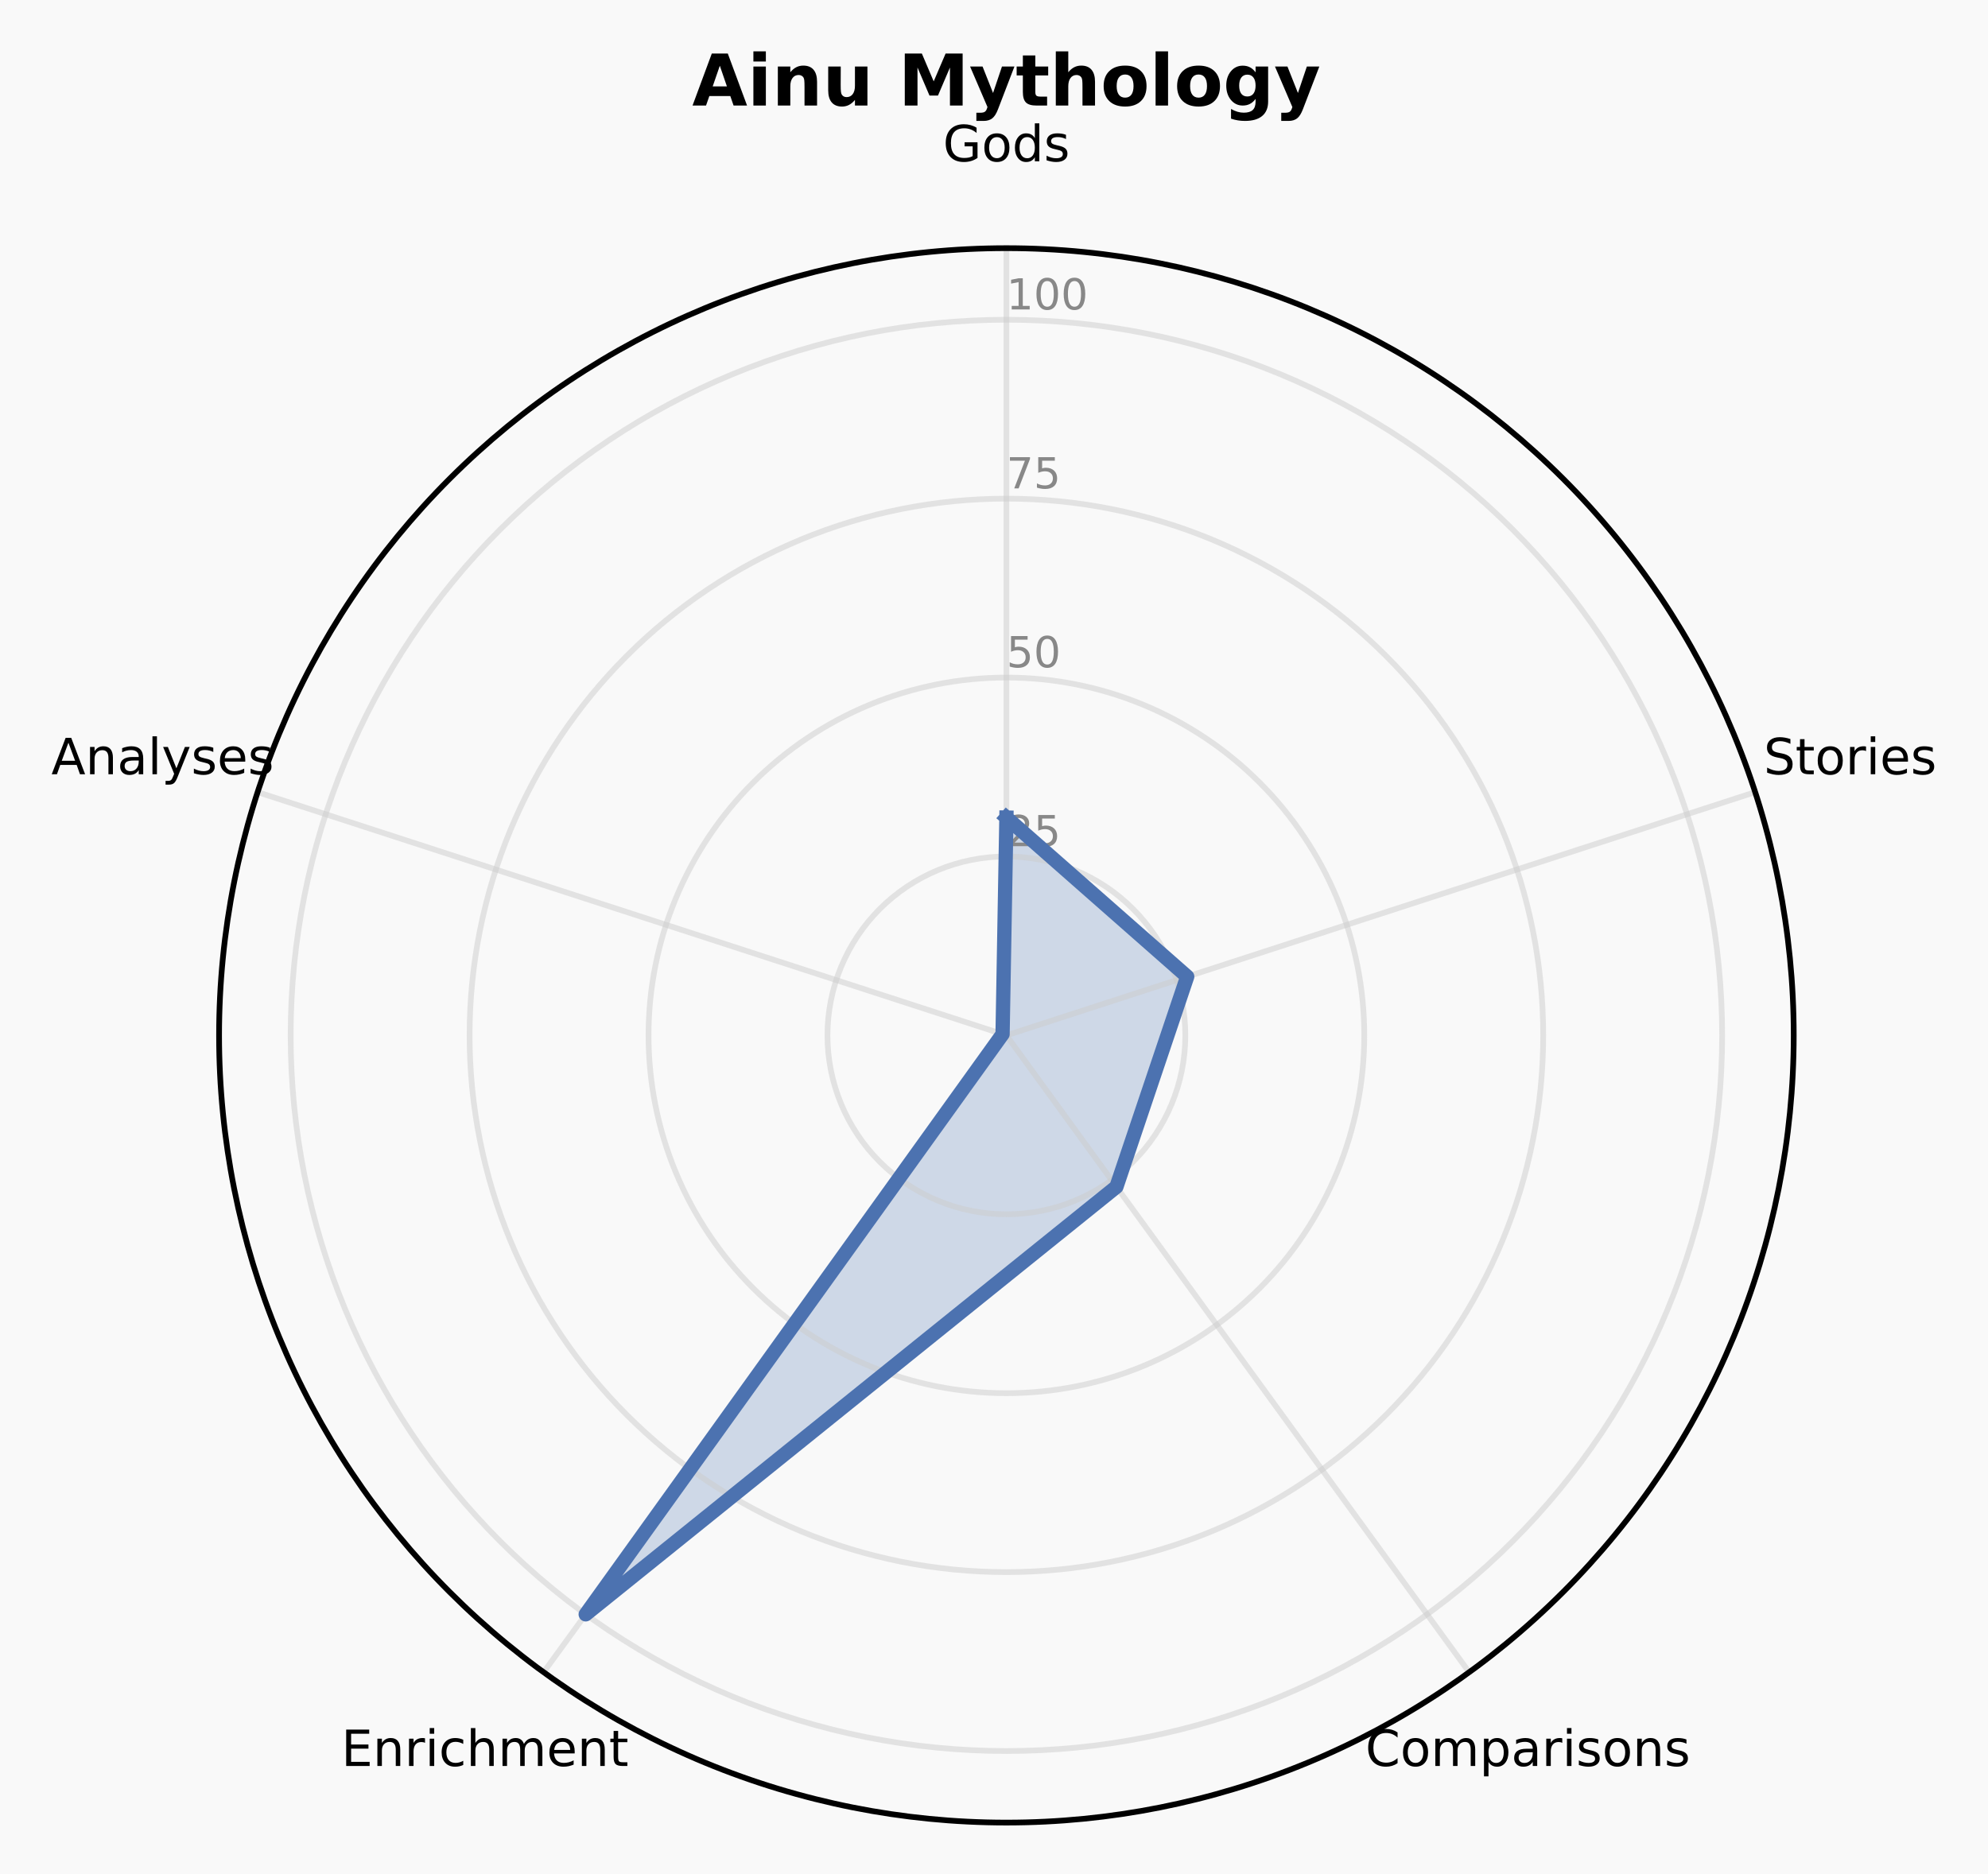
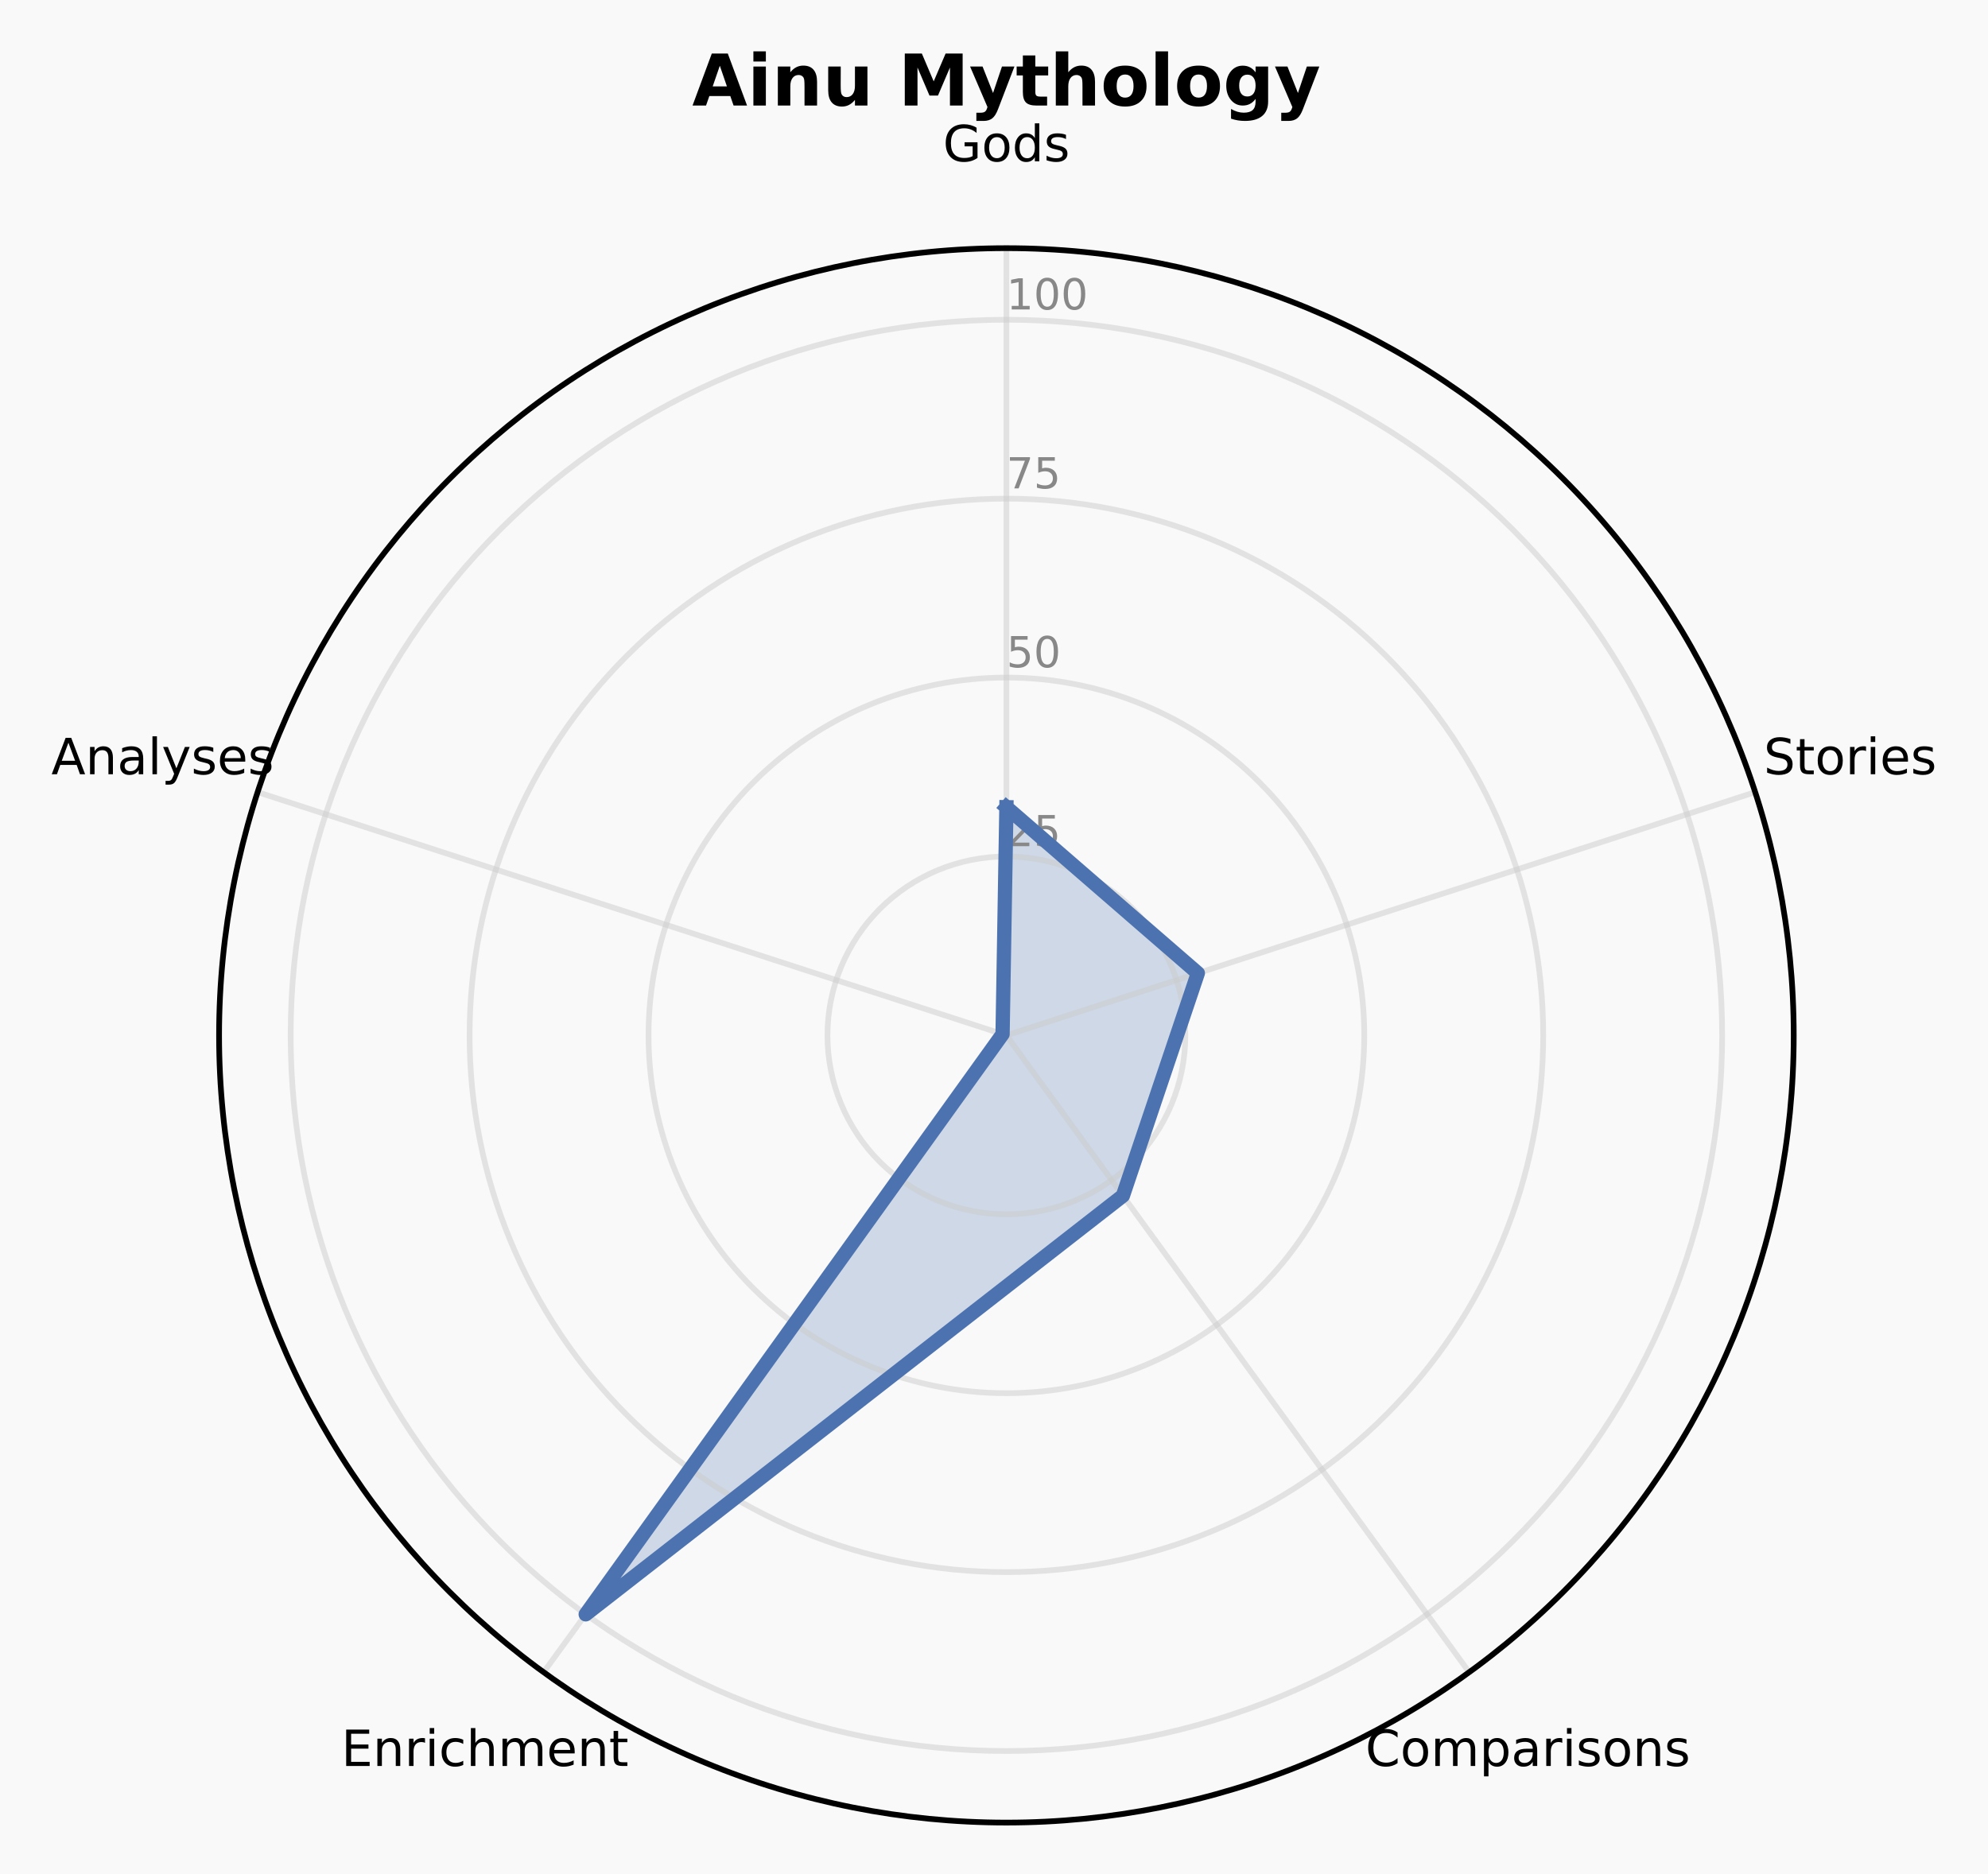
<svg xmlns="http://www.w3.org/2000/svg" xmlns:xlink="http://www.w3.org/1999/xlink" width="278.709pt" height="262.758pt" viewBox="0 0 278.709 262.758" version="1.1">
  <defs>
    <style type="text/css">*{stroke-linejoin: round; stroke-linecap: butt}</style>
  </defs>
  <g id="figure_1">
    <g id="patch_1">
      <path d="M 0 262.758  L 278.709 262.758  L 278.709 0  L 0 0  z " style="fill: #f9f9f9" />
    </g>
    <g id="axes_1">
      <g id="patch_2">
        <path d="M 251.473 145.178  C 251.473 130.683 248.618 116.329 243.071 102.938  C 237.524 89.546 229.393 77.377 219.143 67.128  C 208.894 56.878 196.725 48.748 183.334 43.201  C 169.942 37.654 155.588 34.798 141.093 34.798  C 126.598 34.798 112.244 37.654 98.853 43.201  C 85.461 48.748 73.293 56.878 63.043 67.128  C 52.794 77.377 44.663 89.546 39.116 102.938  C 33.569 116.329 30.714 130.683 30.714 145.178  C 30.714 159.673 33.569 174.027 39.116 187.418  C 44.663 200.81 52.794 212.979 63.043 223.228  C 73.293 233.478 85.461 241.609 98.853 247.155  C 112.244 252.702 126.598 255.558 141.093 255.558  C 155.588 255.558 169.942 252.702 183.334 247.155  C 196.725 241.609 208.894 233.478 219.143 223.228  C 229.393 212.979 237.524 200.81 243.071 187.418  C 248.618 174.027 251.473 159.673 251.473 145.178  M 141.093 145.178  C 141.093 145.178 141.093 145.178 141.093 145.178  C 141.093 145.178 141.093 145.178 141.093 145.178  C 141.093 145.178 141.093 145.178 141.093 145.178  C 141.093 145.178 141.093 145.178 141.093 145.178  C 141.093 145.178 141.093 145.178 141.093 145.178  C 141.093 145.178 141.093 145.178 141.093 145.178  C 141.093 145.178 141.093 145.178 141.093 145.178  C 141.093 145.178 141.093 145.178 141.093 145.178  C 141.093 145.178 141.093 145.178 141.093 145.178  C 141.093 145.178 141.093 145.178 141.093 145.178  C 141.093 145.178 141.093 145.178 141.093 145.178  C 141.093 145.178 141.093 145.178 141.093 145.178  C 141.093 145.178 141.093 145.178 141.093 145.178  C 141.093 145.178 141.093 145.178 141.093 145.178  C 141.093 145.178 141.093 145.178 141.093 145.178  C 141.093 145.178 141.093 145.178 141.093 145.178  z " style="fill: #f9f9f9" />
      </g>
      <g id="patch_3">
-         <path d="M 141.093 114.638  L 166.443 136.941  L 156.519 166.41  L 82.112 226.359  L 140.557 145.004  z " clip-path="url(#p42f09b5371)" style="fill: #4c72b0; opacity: 0.25; stroke: #4c72b0; stroke-linejoin: miter" />
+         <path d="M 141.093 113.184  L 167.934 136.457  L 157.427 167.659  L 82.112 226.359  L 140.557 145.004  z " clip-path="url(#pfd8cf1273a)" style="fill: #4c72b0; opacity: 0.25; stroke: #4c72b0; stroke-linejoin: miter" />
      </g>
      <g id="matplotlib.axis_1">
        <g id="xtick_1">
          <g id="line2d_1">
-             <path d="M 141.093 145.178  L 141.093 34.798  " clip-path="url(#p42f09b5371)" style="fill: none; stroke: #cccccc; stroke-opacity: 0.5; stroke-width: 0.8; stroke-linecap: square" />
+             <path d="M 141.093 145.178  L 141.093 34.798  " clip-path="url(#pfd8cf1273a)" style="fill: none; stroke: #cccccc; stroke-opacity: 0.5; stroke-width: 0.8; stroke-linecap: square" />
          </g>
          <g id="text_1">
            <g transform="translate(132.1945 22.61707) scale(0.07 -0.07)">
              <defs>
                <path id="DejaVuSans-2a" d="M 3809 666  L 3809 1919  L 2778 1919  L 2778 2438  L 4434 2438  L 4434 434  Q 4069 175 3628 42  Q 3188 -91 2688 -91  Q 1594 -91 976 548  Q 359 1188 359 2328  Q 359 3472 976 4111  Q 1594 4750 2688 4750  Q 3144 4750 3555 4637  Q 3966 4525 4313 4306  L 4313 3634  Q 3963 3931 3569 4081  Q 3175 4231 2741 4231  Q 1884 4231 1454 3753  Q 1025 3275 1025 2328  Q 1025 1384 1454 906  Q 1884 428 2741 428  Q 3075 428 3337 486  Q 3600 544 3809 666  z " transform="scale(0.015625)" />
                <path id="DejaVuSans-52" d="M 1959 3097  Q 1497 3097 1228 2736  Q 959 2375 959 1747  Q 959 1119 1226 758  Q 1494 397 1959 397  Q 2419 397 2687 759  Q 2956 1122 2956 1747  Q 2956 2369 2687 2733  Q 2419 3097 1959 3097  z M 1959 3584  Q 2709 3584 3137 3096  Q 3566 2609 3566 1747  Q 3566 888 3137 398  Q 2709 -91 1959 -91  Q 1206 -91 779 398  Q 353 888 353 1747  Q 353 2609 779 3096  Q 1206 3584 1959 3584  z " transform="scale(0.015625)" />
                <path id="DejaVuSans-47" d="M 2906 2969  L 2906 4863  L 3481 4863  L 3481 0  L 2906 0  L 2906 525  Q 2725 213 2448 61  Q 2172 -91 1784 -91  Q 1150 -91 751 415  Q 353 922 353 1747  Q 353 2572 751 3078  Q 1150 3584 1784 3584  Q 2172 3584 2448 3432  Q 2725 3281 2906 2969  z M 947 1747  Q 947 1113 1208 752  Q 1469 391 1925 391  Q 2381 391 2643 752  Q 2906 1113 2906 1747  Q 2906 2381 2643 2742  Q 2381 3103 1925 3103  Q 1469 3103 1208 2742  Q 947 2381 947 1747  z " transform="scale(0.015625)" />
                <path id="DejaVuSans-56" d="M 2834 3397  L 2834 2853  Q 2591 2978 2328 3040  Q 2066 3103 1784 3103  Q 1356 3103 1142 2972  Q 928 2841 928 2578  Q 928 2378 1081 2264  Q 1234 2150 1697 2047  L 1894 2003  Q 2506 1872 2764 1633  Q 3022 1394 3022 966  Q 3022 478 2636 193  Q 2250 -91 1575 -91  Q 1294 -91 989 -36  Q 684 19 347 128  L 347 722  Q 666 556 975 473  Q 1284 391 1588 391  Q 1994 391 2212 530  Q 2431 669 2431 922  Q 2431 1156 2273 1281  Q 2116 1406 1581 1522  L 1381 1569  Q 847 1681 609 1914  Q 372 2147 372 2553  Q 372 3047 722 3315  Q 1072 3584 1716 3584  Q 2034 3584 2315 3537  Q 2597 3491 2834 3397  z " transform="scale(0.015625)" />
              </defs>
              <use xlink:href="#DejaVuSans-2a" />
              <use xlink:href="#DejaVuSans-52" transform="translate(77.48438 0)" />
              <use xlink:href="#DejaVuSans-47" transform="translate(138.6719 0)" />
              <use xlink:href="#DejaVuSans-56" transform="translate(202.1562 0)" />
            </g>
          </g>
        </g>
        <g id="xtick_2">
          <g id="line2d_2">
-             <path d="M 141.093 145.178  L 246.07 111.069  " clip-path="url(#p42f09b5371)" style="fill: none; stroke: #cccccc; stroke-opacity: 0.5; stroke-width: 0.8; stroke-linecap: square" />
+             <path d="M 141.093 145.178  L 246.07 111.069  " clip-path="url(#pfd8cf1273a)" style="fill: none; stroke: #cccccc; stroke-opacity: 0.5; stroke-width: 0.8; stroke-linecap: square" />
          </g>
          <g id="text_2">
            <g transform="translate(247.2616 108.5613) scale(0.07 -0.07)">
              <defs>
                <path id="DejaVuSans-36" d="M 3425 4513  L 3425 3897  Q 3066 4069 2747 4153  Q 2428 4238 2131 4238  Q 1616 4238 1336 4038  Q 1056 3838 1056 3469  Q 1056 3159 1242 3001  Q 1428 2844 1947 2747  L 2328 2669  Q 3034 2534 3370 2195  Q 3706 1856 3706 1288  Q 3706 609 3251 259  Q 2797 -91 1919 -91  Q 1588 -91 1214 -16  Q 841 59 441 206  L 441 856  Q 825 641 1194 531  Q 1563 422 1919 422  Q 2459 422 2753 634  Q 3047 847 3047 1241  Q 3047 1584 2836 1778  Q 2625 1972 2144 2069  L 1759 2144  Q 1053 2284 737 2584  Q 422 2884 422 3419  Q 422 4038 858 4394  Q 1294 4750 2059 4750  Q 2388 4750 2728 4690  Q 3069 4631 3425 4513  z " transform="scale(0.015625)" />
                <path id="DejaVuSans-57" d="M 1172 4494  L 1172 3500  L 2356 3500  L 2356 3053  L 1172 3053  L 1172 1153  Q 1172 725 1289 603  Q 1406 481 1766 481  L 2356 481  L 2356 0  L 1766 0  Q 1100 0 847 248  Q 594 497 594 1153  L 594 3053  L 172 3053  L 172 3500  L 594 3500  L 594 4494  L 1172 4494  z " transform="scale(0.015625)" />
                <path id="DejaVuSans-55" d="M 2631 2963  Q 2534 3019 2420 3045  Q 2306 3072 2169 3072  Q 1681 3072 1420 2755  Q 1159 2438 1159 1844  L 1159 0  L 581 0  L 581 3500  L 1159 3500  L 1159 2956  Q 1341 3275 1631 3429  Q 1922 3584 2338 3584  Q 2397 3584 2469 3576  Q 2541 3569 2628 3553  L 2631 2963  z " transform="scale(0.015625)" />
                <path id="DejaVuSans-4c" d="M 603 3500  L 1178 3500  L 1178 0  L 603 0  L 603 3500  z M 603 4863  L 1178 4863  L 1178 4134  L 603 4134  L 603 4863  z " transform="scale(0.015625)" />
                <path id="DejaVuSans-48" d="M 3597 1894  L 3597 1613  L 953 1613  Q 991 1019 1311 708  Q 1631 397 2203 397  Q 2534 397 2845 478  Q 3156 559 3463 722  L 3463 178  Q 3153 47 2828 -22  Q 2503 -91 2169 -91  Q 1331 -91 842 396  Q 353 884 353 1716  Q 353 2575 817 3079  Q 1281 3584 2069 3584  Q 2775 3584 3186 3129  Q 3597 2675 3597 1894  z M 3022 2063  Q 3016 2534 2758 2815  Q 2500 3097 2075 3097  Q 1594 3097 1305 2825  Q 1016 2553 972 2059  L 3022 2063  z " transform="scale(0.015625)" />
              </defs>
              <use xlink:href="#DejaVuSans-36" />
              <use xlink:href="#DejaVuSans-57" transform="translate(63.48438 0)" />
              <use xlink:href="#DejaVuSans-52" transform="translate(102.6875 0)" />
              <use xlink:href="#DejaVuSans-55" transform="translate(163.875 0)" />
              <use xlink:href="#DejaVuSans-4c" transform="translate(204.9844 0)" />
              <use xlink:href="#DejaVuSans-48" transform="translate(232.7656 0)" />
              <use xlink:href="#DejaVuSans-56" transform="translate(294.2969 0)" />
            </g>
          </g>
        </g>
        <g id="xtick_3">
          <g id="line2d_3">
-             <path d="M 141.093 145.178  L 205.973 234.477  " clip-path="url(#p42f09b5371)" style="fill: none; stroke: #cccccc; stroke-opacity: 0.5; stroke-width: 0.8; stroke-linecap: square" />
+             <path d="M 141.093 145.178  L 205.973 234.477  " clip-path="url(#pfd8cf1273a)" style="fill: none; stroke: #cccccc; stroke-opacity: 0.5; stroke-width: 0.8; stroke-linecap: square" />
          </g>
          <g id="text_3">
            <g transform="translate(191.4228 247.6219) scale(0.07 -0.07)">
              <defs>
                <path id="DejaVuSans-26" d="M 4122 4306  L 4122 3641  Q 3803 3938 3442 4084  Q 3081 4231 2675 4231  Q 1875 4231 1450 3742  Q 1025 3253 1025 2328  Q 1025 1406 1450 917  Q 1875 428 2675 428  Q 3081 428 3442 575  Q 3803 722 4122 1019  L 4122 359  Q 3791 134 3420 21  Q 3050 -91 2638 -91  Q 1578 -91 968 557  Q 359 1206 359 2328  Q 359 3453 968 4101  Q 1578 4750 2638 4750  Q 3056 4750 3426 4639  Q 3797 4528 4122 4306  z " transform="scale(0.015625)" />
                <path id="DejaVuSans-50" d="M 3328 2828  Q 3544 3216 3844 3400  Q 4144 3584 4550 3584  Q 5097 3584 5394 3201  Q 5691 2819 5691 2113  L 5691 0  L 5113 0  L 5113 2094  Q 5113 2597 4934 2840  Q 4756 3084 4391 3084  Q 3944 3084 3684 2787  Q 3425 2491 3425 1978  L 3425 0  L 2847 0  L 2847 2094  Q 2847 2600 2669 2842  Q 2491 3084 2119 3084  Q 1678 3084 1418 2786  Q 1159 2488 1159 1978  L 1159 0  L 581 0  L 581 3500  L 1159 3500  L 1159 2956  Q 1356 3278 1631 3431  Q 1906 3584 2284 3584  Q 2666 3584 2933 3390  Q 3200 3197 3328 2828  z " transform="scale(0.015625)" />
                <path id="DejaVuSans-53" d="M 1159 525  L 1159 -1331  L 581 -1331  L 581 3500  L 1159 3500  L 1159 2969  Q 1341 3281 1617 3432  Q 1894 3584 2278 3584  Q 2916 3584 3314 3078  Q 3713 2572 3713 1747  Q 3713 922 3314 415  Q 2916 -91 2278 -91  Q 1894 -91 1617 61  Q 1341 213 1159 525  z M 3116 1747  Q 3116 2381 2855 2742  Q 2594 3103 2138 3103  Q 1681 3103 1420 2742  Q 1159 2381 1159 1747  Q 1159 1113 1420 752  Q 1681 391 2138 391  Q 2594 391 2855 752  Q 3116 1113 3116 1747  z " transform="scale(0.015625)" />
                <path id="DejaVuSans-44" d="M 2194 1759  Q 1497 1759 1228 1600  Q 959 1441 959 1056  Q 959 750 1161 570  Q 1363 391 1709 391  Q 2188 391 2477 730  Q 2766 1069 2766 1631  L 2766 1759  L 2194 1759  z M 3341 1997  L 3341 0  L 2766 0  L 2766 531  Q 2569 213 2275 61  Q 1981 -91 1556 -91  Q 1019 -91 701 211  Q 384 513 384 1019  Q 384 1609 779 1909  Q 1175 2209 1959 2209  L 2766 2209  L 2766 2266  Q 2766 2663 2505 2880  Q 2244 3097 1772 3097  Q 1472 3097 1187 3025  Q 903 2953 641 2809  L 641 3341  Q 956 3463 1253 3523  Q 1550 3584 1831 3584  Q 2591 3584 2966 3190  Q 3341 2797 3341 1997  z " transform="scale(0.015625)" />
                <path id="DejaVuSans-51" d="M 3513 2113  L 3513 0  L 2938 0  L 2938 2094  Q 2938 2591 2744 2837  Q 2550 3084 2163 3084  Q 1697 3084 1428 2787  Q 1159 2491 1159 1978  L 1159 0  L 581 0  L 581 3500  L 1159 3500  L 1159 2956  Q 1366 3272 1645 3428  Q 1925 3584 2291 3584  Q 2894 3584 3203 3211  Q 3513 2838 3513 2113  z " transform="scale(0.015625)" />
              </defs>
              <use xlink:href="#DejaVuSans-26" />
              <use xlink:href="#DejaVuSans-52" transform="translate(69.82812 0)" />
              <use xlink:href="#DejaVuSans-50" transform="translate(131.0156 0)" />
              <use xlink:href="#DejaVuSans-53" transform="translate(228.4219 0)" />
              <use xlink:href="#DejaVuSans-44" transform="translate(291.9062 0)" />
              <use xlink:href="#DejaVuSans-55" transform="translate(353.1875 0)" />
              <use xlink:href="#DejaVuSans-4c" transform="translate(394.2969 0)" />
              <use xlink:href="#DejaVuSans-56" transform="translate(422.0781 0)" />
              <use xlink:href="#DejaVuSans-52" transform="translate(474.1719 0)" />
              <use xlink:href="#DejaVuSans-51" transform="translate(535.3594 0)" />
              <use xlink:href="#DejaVuSans-56" transform="translate(598.7344 0)" />
            </g>
          </g>
        </g>
        <g id="xtick_4">
          <g id="line2d_4">
-             <path d="M 141.093 145.178  L 76.214 234.477  " clip-path="url(#p42f09b5371)" style="fill: none; stroke: #cccccc; stroke-opacity: 0.5; stroke-width: 0.8; stroke-linecap: square" />
+             <path d="M 141.093 145.178  L 76.214 234.477  " clip-path="url(#pfd8cf1273a)" style="fill: none; stroke: #cccccc; stroke-opacity: 0.5; stroke-width: 0.8; stroke-linecap: square" />
          </g>
          <g id="text_4">
            <g transform="translate(47.8483 247.6219) scale(0.07 -0.07)">
              <defs>
                <path id="DejaVuSans-28" d="M 628 4666  L 3578 4666  L 3578 4134  L 1259 4134  L 1259 2753  L 3481 2753  L 3481 2222  L 1259 2222  L 1259 531  L 3634 531  L 3634 0  L 628 0  L 628 4666  z " transform="scale(0.015625)" />
                <path id="DejaVuSans-46" d="M 3122 3366  L 3122 2828  Q 2878 2963 2633 3030  Q 2388 3097 2138 3097  Q 1578 3097 1268 2742  Q 959 2388 959 1747  Q 959 1106 1268 751  Q 1578 397 2138 397  Q 2388 397 2633 464  Q 2878 531 3122 666  L 3122 134  Q 2881 22 2623 -34  Q 2366 -91 2075 -91  Q 1284 -91 818 406  Q 353 903 353 1747  Q 353 2603 823 3093  Q 1294 3584 2113 3584  Q 2378 3584 2631 3529  Q 2884 3475 3122 3366  z " transform="scale(0.015625)" />
                <path id="DejaVuSans-4b" d="M 3513 2113  L 3513 0  L 2938 0  L 2938 2094  Q 2938 2591 2744 2837  Q 2550 3084 2163 3084  Q 1697 3084 1428 2787  Q 1159 2491 1159 1978  L 1159 0  L 581 0  L 581 4863  L 1159 4863  L 1159 2956  Q 1366 3272 1645 3428  Q 1925 3584 2291 3584  Q 2894 3584 3203 3211  Q 3513 2838 3513 2113  z " transform="scale(0.015625)" />
              </defs>
              <use xlink:href="#DejaVuSans-28" />
              <use xlink:href="#DejaVuSans-51" transform="translate(63.1875 0)" />
              <use xlink:href="#DejaVuSans-55" transform="translate(126.5625 0)" />
              <use xlink:href="#DejaVuSans-4c" transform="translate(167.6719 0)" />
              <use xlink:href="#DejaVuSans-46" transform="translate(195.4531 0)" />
              <use xlink:href="#DejaVuSans-4b" transform="translate(250.4375 0)" />
              <use xlink:href="#DejaVuSans-50" transform="translate(313.8125 0)" />
              <use xlink:href="#DejaVuSans-48" transform="translate(411.2188 0)" />
              <use xlink:href="#DejaVuSans-51" transform="translate(472.75 0)" />
              <use xlink:href="#DejaVuSans-57" transform="translate(536.125 0)" />
            </g>
          </g>
        </g>
        <g id="xtick_5">
          <g id="line2d_5">
-             <path d="M 141.093 145.178  L 36.116 111.069  " clip-path="url(#p42f09b5371)" style="fill: none; stroke: #cccccc; stroke-opacity: 0.5; stroke-width: 0.8; stroke-linecap: square" />
+             <path d="M 141.093 145.178  L 36.116 111.069  " clip-path="url(#pfd8cf1273a)" style="fill: none; stroke: #cccccc; stroke-opacity: 0.5; stroke-width: 0.8; stroke-linecap: square" />
          </g>
          <g id="text_5">
            <g transform="translate(7.2 108.5613) scale(0.07 -0.07)">
              <defs>
                <path id="DejaVuSans-24" d="M 2188 4044  L 1331 1722  L 3047 1722  L 2188 4044  z M 1831 4666  L 2547 4666  L 4325 0  L 3669 0  L 3244 1197  L 1141 1197  L 716 0  L 50 0  L 1831 4666  z " transform="scale(0.015625)" />
                <path id="DejaVuSans-4f" d="M 603 4863  L 1178 4863  L 1178 0  L 603 0  L 603 4863  z " transform="scale(0.015625)" />
                <path id="DejaVuSans-5c" d="M 2059 -325  Q 1816 -950 1584 -1140  Q 1353 -1331 966 -1331  L 506 -1331  L 506 -850  L 844 -850  Q 1081 -850 1212 -737  Q 1344 -625 1503 -206  L 1606 56  L 191 3500  L 800 3500  L 1894 763  L 2988 3500  L 3597 3500  L 2059 -325  z " transform="scale(0.015625)" />
              </defs>
              <use xlink:href="#DejaVuSans-24" />
              <use xlink:href="#DejaVuSans-51" transform="translate(68.40625 0)" />
              <use xlink:href="#DejaVuSans-44" transform="translate(131.7812 0)" />
              <use xlink:href="#DejaVuSans-4f" transform="translate(193.0625 0)" />
              <use xlink:href="#DejaVuSans-5c" transform="translate(220.8438 0)" />
              <use xlink:href="#DejaVuSans-56" transform="translate(280.0312 0)" />
              <use xlink:href="#DejaVuSans-48" transform="translate(332.125 0)" />
              <use xlink:href="#DejaVuSans-56" transform="translate(393.6562 0)" />
            </g>
          </g>
        </g>
      </g>
      <g id="matplotlib.axis_2">
        <g id="ytick_1">
          <g id="line2d_6">
-             <path d="M 141.093 120.092  C 144.388 120.092 147.65 120.741 150.693 122.001  C 153.737 123.262 156.503 125.11 158.832 127.439  C 161.161 129.769 163.009 132.534 164.27 135.578  C 165.531 138.621 166.18 141.884 166.18 145.178  C 166.18 148.472 165.531 151.735 164.27 154.778  C 163.009 157.822 161.161 160.587 158.832 162.917  C 156.503 165.246 153.737 167.094 150.693 168.355  C 147.65 169.615 144.388 170.264 141.093 170.264  C 137.799 170.264 134.537 169.615 131.493 168.355  C 128.45 167.094 125.684 165.246 123.355 162.917  C 121.025 160.587 119.177 157.822 117.917 154.778  C 116.656 151.735 116.007 148.472 116.007 145.178  C 116.007 141.884 116.656 138.621 117.917 135.578  C 119.177 132.534 121.025 129.769 123.355 127.439  C 125.684 125.11 128.45 123.262 131.493 122.001  C 134.537 120.741 137.799 120.092 141.093 120.092  " clip-path="url(#p42f09b5371)" style="fill: none; stroke: #cccccc; stroke-opacity: 0.5; stroke-width: 0.8; stroke-linecap: square" />
+             <path d="M 141.093 120.092  C 144.388 120.092 147.65 120.741 150.693 122.001  C 153.737 123.262 156.503 125.11 158.832 127.439  C 161.161 129.769 163.009 132.534 164.27 135.578  C 165.531 138.621 166.18 141.884 166.18 145.178  C 166.18 148.472 165.531 151.735 164.27 154.778  C 163.009 157.822 161.161 160.587 158.832 162.917  C 156.503 165.246 153.737 167.094 150.693 168.355  C 147.65 169.615 144.388 170.264 141.093 170.264  C 137.799 170.264 134.537 169.615 131.493 168.355  C 128.45 167.094 125.684 165.246 123.355 162.917  C 121.025 160.587 119.177 157.822 117.917 154.778  C 116.656 151.735 116.007 148.472 116.007 145.178  C 116.007 141.884 116.656 138.621 117.917 135.578  C 119.177 132.534 121.025 129.769 123.355 127.439  C 125.684 125.11 128.45 123.262 131.493 122.001  C 134.537 120.741 137.799 120.092 141.093 120.092  " clip-path="url(#pfd8cf1273a)" style="fill: none; stroke: #cccccc; stroke-opacity: 0.5; stroke-width: 0.8; stroke-linecap: square" />
          </g>
          <g id="text_6">
            <g style="fill: #888888" transform="translate(141.0933 118.6504) scale(0.06 -0.06)">
              <defs>
                <path id="DejaVuSans-15" d="M 1228 531  L 3431 531  L 3431 0  L 469 0  L 469 531  Q 828 903 1448 1529  Q 2069 2156 2228 2338  Q 2531 2678 2651 2914  Q 2772 3150 2772 3378  Q 2772 3750 2511 3984  Q 2250 4219 1831 4219  Q 1534 4219 1204 4116  Q 875 4013 500 3803  L 500 4441  Q 881 4594 1212 4672  Q 1544 4750 1819 4750  Q 2544 4750 2975 4387  Q 3406 4025 3406 3419  Q 3406 3131 3298 2873  Q 3191 2616 2906 2266  Q 2828 2175 2409 1742  Q 1991 1309 1228 531  z " transform="scale(0.015625)" />
                <path id="DejaVuSans-18" d="M 691 4666  L 3169 4666  L 3169 4134  L 1269 4134  L 1269 2991  Q 1406 3038 1543 3061  Q 1681 3084 1819 3084  Q 2600 3084 3056 2656  Q 3513 2228 3513 1497  Q 3513 744 3044 326  Q 2575 -91 1722 -91  Q 1428 -91 1123 -41  Q 819 9 494 109  L 494 744  Q 775 591 1075 516  Q 1375 441 1709 441  Q 2250 441 2565 725  Q 2881 1009 2881 1497  Q 2881 1984 2565 2268  Q 2250 2553 1709 2553  Q 1456 2553 1204 2497  Q 953 2441 691 2322  L 691 4666  z " transform="scale(0.015625)" />
              </defs>
              <use xlink:href="#DejaVuSans-15" />
              <use xlink:href="#DejaVuSans-18" transform="translate(63.625 0)" />
            </g>
          </g>
        </g>
        <g id="ytick_2">
          <g id="line2d_7">
-             <path d="M 141.093 95.005  C 147.682 95.005 154.206 96.303 160.293 98.825  C 166.381 101.346 171.912 105.042 176.571 109.701  C 181.229 114.36 184.925 119.891 187.447 125.978  C 189.968 132.065 191.266 138.589 191.266 145.178  C 191.266 151.767 189.968 158.291 187.447 164.378  C 184.925 170.465 181.229 175.997 176.571 180.655  C 171.912 185.314 166.381 189.01 160.293 191.531  C 154.206 194.053 147.682 195.351 141.093 195.351  C 134.505 195.351 127.98 194.053 121.893 191.531  C 115.806 189.01 110.275 185.314 105.616 180.655  C 100.957 175.997 97.261 170.465 94.74 164.378  C 92.219 158.291 90.921 151.767 90.921 145.178  C 90.921 138.589 92.219 132.065 94.74 125.978  C 97.261 119.891 100.957 114.36 105.616 109.701  C 110.275 105.042 115.806 101.346 121.893 98.825  C 127.98 96.303 134.505 95.005 141.093 95.005  " clip-path="url(#p42f09b5371)" style="fill: none; stroke: #cccccc; stroke-opacity: 0.5; stroke-width: 0.8; stroke-linecap: square" />
+             <path d="M 141.093 95.005  C 147.682 95.005 154.206 96.303 160.293 98.825  C 166.381 101.346 171.912 105.042 176.571 109.701  C 181.229 114.36 184.925 119.891 187.447 125.978  C 189.968 132.065 191.266 138.589 191.266 145.178  C 191.266 151.767 189.968 158.291 187.447 164.378  C 184.925 170.465 181.229 175.997 176.571 180.655  C 171.912 185.314 166.381 189.01 160.293 191.531  C 154.206 194.053 147.682 195.351 141.093 195.351  C 134.505 195.351 127.98 194.053 121.893 191.531  C 115.806 189.01 110.275 185.314 105.616 180.655  C 100.957 175.997 97.261 170.465 94.74 164.378  C 92.219 158.291 90.921 151.767 90.921 145.178  C 90.921 138.589 92.219 132.065 94.74 125.978  C 97.261 119.891 100.957 114.36 105.616 109.701  C 110.275 105.042 115.806 101.346 121.893 98.825  C 127.98 96.303 134.505 95.005 141.093 95.005  " clip-path="url(#pfd8cf1273a)" style="fill: none; stroke: #cccccc; stroke-opacity: 0.5; stroke-width: 0.8; stroke-linecap: square" />
          </g>
          <g id="text_7">
            <g style="fill: #888888" transform="translate(141.0933 93.56408) scale(0.06 -0.06)">
              <defs>
                <path id="DejaVuSans-13" d="M 2034 4250  Q 1547 4250 1301 3770  Q 1056 3291 1056 2328  Q 1056 1369 1301 889  Q 1547 409 2034 409  Q 2525 409 2770 889  Q 3016 1369 3016 2328  Q 3016 3291 2770 3770  Q 2525 4250 2034 4250  z M 2034 4750  Q 2819 4750 3233 4129  Q 3647 3509 3647 2328  Q 3647 1150 3233 529  Q 2819 -91 2034 -91  Q 1250 -91 836 529  Q 422 1150 422 2328  Q 422 3509 836 4129  Q 1250 4750 2034 4750  z " transform="scale(0.015625)" />
              </defs>
              <use xlink:href="#DejaVuSans-18" />
              <use xlink:href="#DejaVuSans-13" transform="translate(63.625 0)" />
            </g>
          </g>
        </g>
        <g id="ytick_3">
          <g id="line2d_8">
-             <path d="M 141.093 69.919  C 150.976 69.919 160.763 71.866 169.894 75.648  C 179.024 79.43 187.321 84.974 194.309 91.962  C 201.298 98.95 206.841 107.247 210.623 116.378  C 214.405 125.508 216.352 135.295 216.352 145.178  C 216.352 155.061 214.405 164.848 210.623 173.978  C 206.841 183.109 201.298 191.406 194.309 198.394  C 187.321 205.382 179.024 210.926 169.894 214.708  C 160.763 218.49 150.976 220.437 141.093 220.437  C 131.21 220.437 121.424 218.49 112.293 214.708  C 103.162 210.926 94.866 205.382 87.877 198.394  C 80.889 191.406 75.345 183.109 71.563 173.978  C 67.781 164.848 65.834 155.061 65.834 145.178  C 65.834 135.295 67.781 125.508 71.563 116.378  C 75.345 107.247 80.889 98.95 87.877 91.962  C 94.866 84.974 103.162 79.43 112.293 75.648  C 121.424 71.866 131.21 69.919 141.093 69.919  " clip-path="url(#p42f09b5371)" style="fill: none; stroke: #cccccc; stroke-opacity: 0.5; stroke-width: 0.8; stroke-linecap: square" />
+             <path d="M 141.093 69.919  C 150.976 69.919 160.763 71.866 169.894 75.648  C 179.024 79.43 187.321 84.974 194.309 91.962  C 201.298 98.95 206.841 107.247 210.623 116.378  C 214.405 125.508 216.352 135.295 216.352 145.178  C 216.352 155.061 214.405 164.848 210.623 173.978  C 206.841 183.109 201.298 191.406 194.309 198.394  C 187.321 205.382 179.024 210.926 169.894 214.708  C 160.763 218.49 150.976 220.437 141.093 220.437  C 131.21 220.437 121.424 218.49 112.293 214.708  C 103.162 210.926 94.866 205.382 87.877 198.394  C 80.889 191.406 75.345 183.109 71.563 173.978  C 67.781 164.848 65.834 155.061 65.834 145.178  C 65.834 135.295 67.781 125.508 71.563 116.378  C 75.345 107.247 80.889 98.95 87.877 91.962  C 94.866 84.974 103.162 79.43 112.293 75.648  C 121.424 71.866 131.21 69.919 141.093 69.919  " clip-path="url(#pfd8cf1273a)" style="fill: none; stroke: #cccccc; stroke-opacity: 0.5; stroke-width: 0.8; stroke-linecap: square" />
          </g>
          <g id="text_8">
            <g style="fill: #888888" transform="translate(141.0933 68.47781) scale(0.06 -0.06)">
              <defs>
                <path id="DejaVuSans-1a" d="M 525 4666  L 3525 4666  L 3525 4397  L 1831 0  L 1172 0  L 2766 4134  L 525 4134  L 525 4666  z " transform="scale(0.015625)" />
              </defs>
              <use xlink:href="#DejaVuSans-1a" />
              <use xlink:href="#DejaVuSans-18" transform="translate(63.625 0)" />
            </g>
          </g>
        </g>
        <g id="ytick_4">
          <g id="line2d_9">
-             <path d="M 141.093 44.833  C 154.27 44.833 167.32 47.429 179.494 52.471  C 191.668 57.514 202.73 64.906 212.048 74.223  C 221.366 83.541 228.757 94.603 233.8 106.778  C 238.843 118.952 241.438 132.001 241.438 145.178  C 241.438 158.355 238.843 171.404 233.8 183.578  C 228.757 195.753 221.366 206.815 212.048 216.133  C 202.73 225.45 191.668 232.842 179.494 237.885  C 167.32 242.927 154.27 245.523 141.093 245.523  C 127.916 245.523 114.867 242.927 102.693 237.885  C 90.519 232.842 79.456 225.45 70.139 216.133  C 60.821 206.815 53.429 195.753 48.387 183.578  C 43.344 171.404 40.748 158.355 40.748 145.178  C 40.748 132.001 43.344 118.952 48.387 106.778  C 53.429 94.603 60.821 83.541 70.139 74.223  C 79.456 64.906 90.519 57.514 102.693 52.471  C 114.867 47.429 127.916 44.833 141.093 44.833  " clip-path="url(#p42f09b5371)" style="fill: none; stroke: #cccccc; stroke-opacity: 0.5; stroke-width: 0.8; stroke-linecap: square" />
+             <path d="M 141.093 44.833  C 154.27 44.833 167.32 47.429 179.494 52.471  C 191.668 57.514 202.73 64.906 212.048 74.223  C 221.366 83.541 228.757 94.603 233.8 106.778  C 238.843 118.952 241.438 132.001 241.438 145.178  C 241.438 158.355 238.843 171.404 233.8 183.578  C 228.757 195.753 221.366 206.815 212.048 216.133  C 202.73 225.45 191.668 232.842 179.494 237.885  C 167.32 242.927 154.27 245.523 141.093 245.523  C 127.916 245.523 114.867 242.927 102.693 237.885  C 90.519 232.842 79.456 225.45 70.139 216.133  C 60.821 206.815 53.429 195.753 48.387 183.578  C 43.344 171.404 40.748 158.355 40.748 145.178  C 40.748 132.001 43.344 118.952 48.387 106.778  C 53.429 94.603 60.821 83.541 70.139 74.223  C 79.456 64.906 90.519 57.514 102.693 52.471  C 114.867 47.429 127.916 44.833 141.093 44.833  " clip-path="url(#pfd8cf1273a)" style="fill: none; stroke: #cccccc; stroke-opacity: 0.5; stroke-width: 0.8; stroke-linecap: square" />
          </g>
          <g id="text_9">
            <g style="fill: #888888" transform="translate(141.0933 43.39154) scale(0.06 -0.06)">
              <defs>
                <path id="DejaVuSans-14" d="M 794 531  L 1825 531  L 1825 4091  L 703 3866  L 703 4441  L 1819 4666  L 2450 4666  L 2450 531  L 3481 531  L 3481 0  L 794 0  L 794 531  z " transform="scale(0.015625)" />
              </defs>
              <use xlink:href="#DejaVuSans-14" />
              <use xlink:href="#DejaVuSans-13" transform="translate(63.625 0)" />
              <use xlink:href="#DejaVuSans-13" transform="translate(127.25 0)" />
            </g>
          </g>
        </g>
      </g>
      <g id="line2d_10">
-         <path d="M 141.093 114.638  L 166.443 136.941  L 156.519 166.41  L 82.112 226.359  L 140.557 145.004  L 141.093 114.638  " clip-path="url(#p42f09b5371)" style="fill: none; stroke: #4c72b0; stroke-width: 2; stroke-linecap: square" />
+         <path d="M 141.093 113.184  L 167.934 136.457  L 157.427 167.659  L 82.112 226.359  L 140.557 145.004  L 141.093 113.184  " clip-path="url(#pfd8cf1273a)" style="fill: none; stroke: #4c72b0; stroke-width: 2; stroke-linecap: square" />
      </g>
      <g id="patch_4">
        <path d="M 141.093 34.798  C 126.598 34.798 112.244 37.654 98.853 43.201  C 85.461 48.748 73.293 56.878 63.043 67.128  C 52.794 77.377 44.663 89.546 39.116 102.938  C 33.569 116.329 30.714 130.683 30.714 145.178  C 30.714 159.673 33.569 174.027 39.116 187.418  C 44.663 200.81 52.794 212.979 63.043 223.228  C 73.293 233.478 85.461 241.609 98.853 247.155  C 112.244 252.702 126.598 255.558 141.093 255.558  C 155.588 255.558 169.942 252.702 183.334 247.155  C 196.725 241.609 208.894 233.478 219.143 223.228  C 229.393 212.979 237.524 200.81 243.071 187.418  C 248.618 174.027 251.473 159.673 251.473 145.178  C 251.473 130.683 248.618 116.329 243.071 102.938  C 237.524 89.546 229.393 77.377 219.143 67.128  C 208.894 56.878 196.725 48.748 183.334 43.201  C 169.942 37.654 155.588 34.798 141.093 34.798  " style="fill: none; stroke: #000000; stroke-width: 0.8; stroke-linejoin: miter; stroke-linecap: square" />
      </g>
      <g id="text_10">
        <g transform="translate(97.04327 14.79844) scale(0.1 -0.1)">
          <defs>
            <path id="DejaVuSans-Bold-24" d="M 3419 850  L 1538 850  L 1241 0  L 31 0  L 1759 4666  L 3194 4666  L 4922 0  L 3713 0  L 3419 850  z M 1838 1716  L 3116 1716  L 2478 3572  L 1838 1716  z " transform="scale(0.015625)" />
            <path id="DejaVuSans-Bold-4c" d="M 538 3500  L 1656 3500  L 1656 0  L 538 0  L 538 3500  z M 538 4863  L 1656 4863  L 1656 3950  L 538 3950  L 538 4863  z " transform="scale(0.015625)" />
            <path id="DejaVuSans-Bold-51" d="M 4056 2131  L 4056 0  L 2931 0  L 2931 347  L 2931 1631  Q 2931 2084 2911 2256  Q 2891 2428 2841 2509  Q 2775 2619 2662 2680  Q 2550 2741 2406 2741  Q 2056 2741 1856 2470  Q 1656 2200 1656 1722  L 1656 0  L 538 0  L 538 3500  L 1656 3500  L 1656 2988  Q 1909 3294 2193 3439  Q 2478 3584 2822 3584  Q 3428 3584 3742 3212  Q 4056 2841 4056 2131  z " transform="scale(0.015625)" />
            <path id="DejaVuSans-Bold-58" d="M 500 1363  L 500 3500  L 1625 3500  L 1625 3150  Q 1625 2866 1622 2436  Q 1619 2006 1619 1863  Q 1619 1441 1641 1255  Q 1663 1069 1716 984  Q 1784 875 1895 815  Q 2006 756 2150 756  Q 2500 756 2700 1025  Q 2900 1294 2900 1772  L 2900 3500  L 4019 3500  L 4019 0  L 2900 0  L 2900 506  Q 2647 200 2364 54  Q 2081 -91 1741 -91  Q 1134 -91 817 281  Q 500 653 500 1363  z " transform="scale(0.015625)" />
            <path id="DejaVuSans-Bold-3" transform="scale(0.015625)" />
            <path id="DejaVuSans-Bold-30" d="M 588 4666  L 2119 4666  L 3181 2169  L 4250 4666  L 5778 4666  L 5778 0  L 4641 0  L 4641 3413  L 3566 897  L 2803 897  L 1728 3413  L 1728 0  L 588 0  L 588 4666  z " transform="scale(0.015625)" />
            <path id="DejaVuSans-Bold-5c" d="M 78 3500  L 1197 3500  L 2138 1125  L 2938 3500  L 4056 3500  L 2584 -331  Q 2363 -916 2067 -1148  Q 1772 -1381 1288 -1381  L 641 -1381  L 641 -647  L 991 -647  Q 1275 -647 1404 -556  Q 1534 -466 1606 -231  L 1638 -134  L 78 3500  z " transform="scale(0.015625)" />
            <path id="DejaVuSans-Bold-57" d="M 1759 4494  L 1759 3500  L 2913 3500  L 2913 2700  L 1759 2700  L 1759 1216  Q 1759 972 1856 886  Q 1953 800 2241 800  L 2816 800  L 2816 0  L 1856 0  Q 1194 0 917 276  Q 641 553 641 1216  L 641 2700  L 84 2700  L 84 3500  L 641 3500  L 641 4494  L 1759 4494  z " transform="scale(0.015625)" />
            <path id="DejaVuSans-Bold-4b" d="M 4056 2131  L 4056 0  L 2931 0  L 2931 347  L 2931 1625  Q 2931 2084 2911 2256  Q 2891 2428 2841 2509  Q 2775 2619 2662 2680  Q 2550 2741 2406 2741  Q 2056 2741 1856 2470  Q 1656 2200 1656 1722  L 1656 0  L 538 0  L 538 4863  L 1656 4863  L 1656 2988  Q 1909 3294 2193 3439  Q 2478 3584 2822 3584  Q 3428 3584 3742 3212  Q 4056 2841 4056 2131  z " transform="scale(0.015625)" />
            <path id="DejaVuSans-Bold-52" d="M 2203 2784  Q 1831 2784 1636 2517  Q 1441 2250 1441 1747  Q 1441 1244 1636 976  Q 1831 709 2203 709  Q 2569 709 2762 976  Q 2956 1244 2956 1747  Q 2956 2250 2762 2517  Q 2569 2784 2203 2784  z M 2203 3584  Q 3106 3584 3614 3096  Q 4122 2609 4122 1747  Q 4122 884 3614 396  Q 3106 -91 2203 -91  Q 1297 -91 786 396  Q 275 884 275 1747  Q 275 2609 786 3096  Q 1297 3584 2203 3584  z " transform="scale(0.015625)" />
            <path id="DejaVuSans-Bold-4f" d="M 538 4863  L 1656 4863  L 1656 0  L 538 0  L 538 4863  z " transform="scale(0.015625)" />
            <path id="DejaVuSans-Bold-4a" d="M 2919 594  Q 2688 288 2409 144  Q 2131 0 1766 0  Q 1125 0 706 504  Q 288 1009 288 1791  Q 288 2575 706 3076  Q 1125 3578 1766 3578  Q 2131 3578 2409 3434  Q 2688 3291 2919 2981  L 2919 3500  L 4044 3500  L 4044 353  Q 4044 -491 3511 -936  Q 2978 -1381 1966 -1381  Q 1638 -1381 1331 -1331  Q 1025 -1281 716 -1178  L 716 -306  Q 1009 -475 1290 -558  Q 1572 -641 1856 -641  Q 2406 -641 2662 -400  Q 2919 -159 2919 353  L 2919 594  z M 2181 2772  Q 1834 2772 1640 2515  Q 1447 2259 1447 1791  Q 1447 1309 1634 1061  Q 1822 813 2181 813  Q 2531 813 2725 1069  Q 2919 1325 2919 1791  Q 2919 2259 2725 2515  Q 2531 2772 2181 2772  z " transform="scale(0.015625)" />
          </defs>
          <use xlink:href="#DejaVuSans-Bold-24" />
          <use xlink:href="#DejaVuSans-Bold-4c" transform="translate(77.39062 0)" />
          <use xlink:href="#DejaVuSans-Bold-51" transform="translate(111.6719 0)" />
          <use xlink:href="#DejaVuSans-Bold-58" transform="translate(182.8594 0)" />
          <use xlink:href="#DejaVuSans-Bold-3" transform="translate(254.0469 0)" />
          <use xlink:href="#DejaVuSans-Bold-30" transform="translate(288.8594 0)" />
          <use xlink:href="#DejaVuSans-Bold-5c" transform="translate(388.375 0)" />
          <use xlink:href="#DejaVuSans-Bold-57" transform="translate(453.5625 0)" />
          <use xlink:href="#DejaVuSans-Bold-4b" transform="translate(501.3594 0)" />
          <use xlink:href="#DejaVuSans-Bold-52" transform="translate(572.5469 0)" />
          <use xlink:href="#DejaVuSans-Bold-4f" transform="translate(641.25 0)" />
          <use xlink:href="#DejaVuSans-Bold-52" transform="translate(675.5312 0)" />
          <use xlink:href="#DejaVuSans-Bold-4a" transform="translate(744.2344 0)" />
          <use xlink:href="#DejaVuSans-Bold-5c" transform="translate(815.8125 0)" />
        </g>
      </g>
    </g>
  </g>
  <defs>
-     <clipPath id="p42f09b5371">
+     <clipPath id="pfd8cf1273a">
      <path d="M 251.473 145.178  C 251.473 130.683 248.618 116.329 243.071 102.938  C 237.524 89.546 229.393 77.377 219.143 67.128  C 208.894 56.878 196.725 48.748 183.334 43.201  C 169.942 37.654 155.588 34.798 141.093 34.798  C 126.598 34.798 112.244 37.654 98.853 43.201  C 85.461 48.748 73.293 56.878 63.043 67.128  C 52.794 77.377 44.663 89.546 39.116 102.938  C 33.569 116.329 30.714 130.683 30.714 145.178  C 30.714 159.673 33.569 174.027 39.116 187.418  C 44.663 200.81 52.794 212.979 63.043 223.228  C 73.293 233.478 85.461 241.609 98.853 247.155  C 112.244 252.702 126.598 255.558 141.093 255.558  C 155.588 255.558 169.942 252.702 183.334 247.155  C 196.725 241.609 208.894 233.478 219.143 223.228  C 229.393 212.979 237.524 200.81 243.071 187.418  C 248.618 174.027 251.473 159.673 251.473 145.178  M 141.093 145.178  C 141.093 145.178 141.093 145.178 141.093 145.178  C 141.093 145.178 141.093 145.178 141.093 145.178  C 141.093 145.178 141.093 145.178 141.093 145.178  C 141.093 145.178 141.093 145.178 141.093 145.178  C 141.093 145.178 141.093 145.178 141.093 145.178  C 141.093 145.178 141.093 145.178 141.093 145.178  C 141.093 145.178 141.093 145.178 141.093 145.178  C 141.093 145.178 141.093 145.178 141.093 145.178  C 141.093 145.178 141.093 145.178 141.093 145.178  C 141.093 145.178 141.093 145.178 141.093 145.178  C 141.093 145.178 141.093 145.178 141.093 145.178  C 141.093 145.178 141.093 145.178 141.093 145.178  C 141.093 145.178 141.093 145.178 141.093 145.178  C 141.093 145.178 141.093 145.178 141.093 145.178  C 141.093 145.178 141.093 145.178 141.093 145.178  C 141.093 145.178 141.093 145.178 141.093 145.178  z " />
    </clipPath>
  </defs>
</svg>
